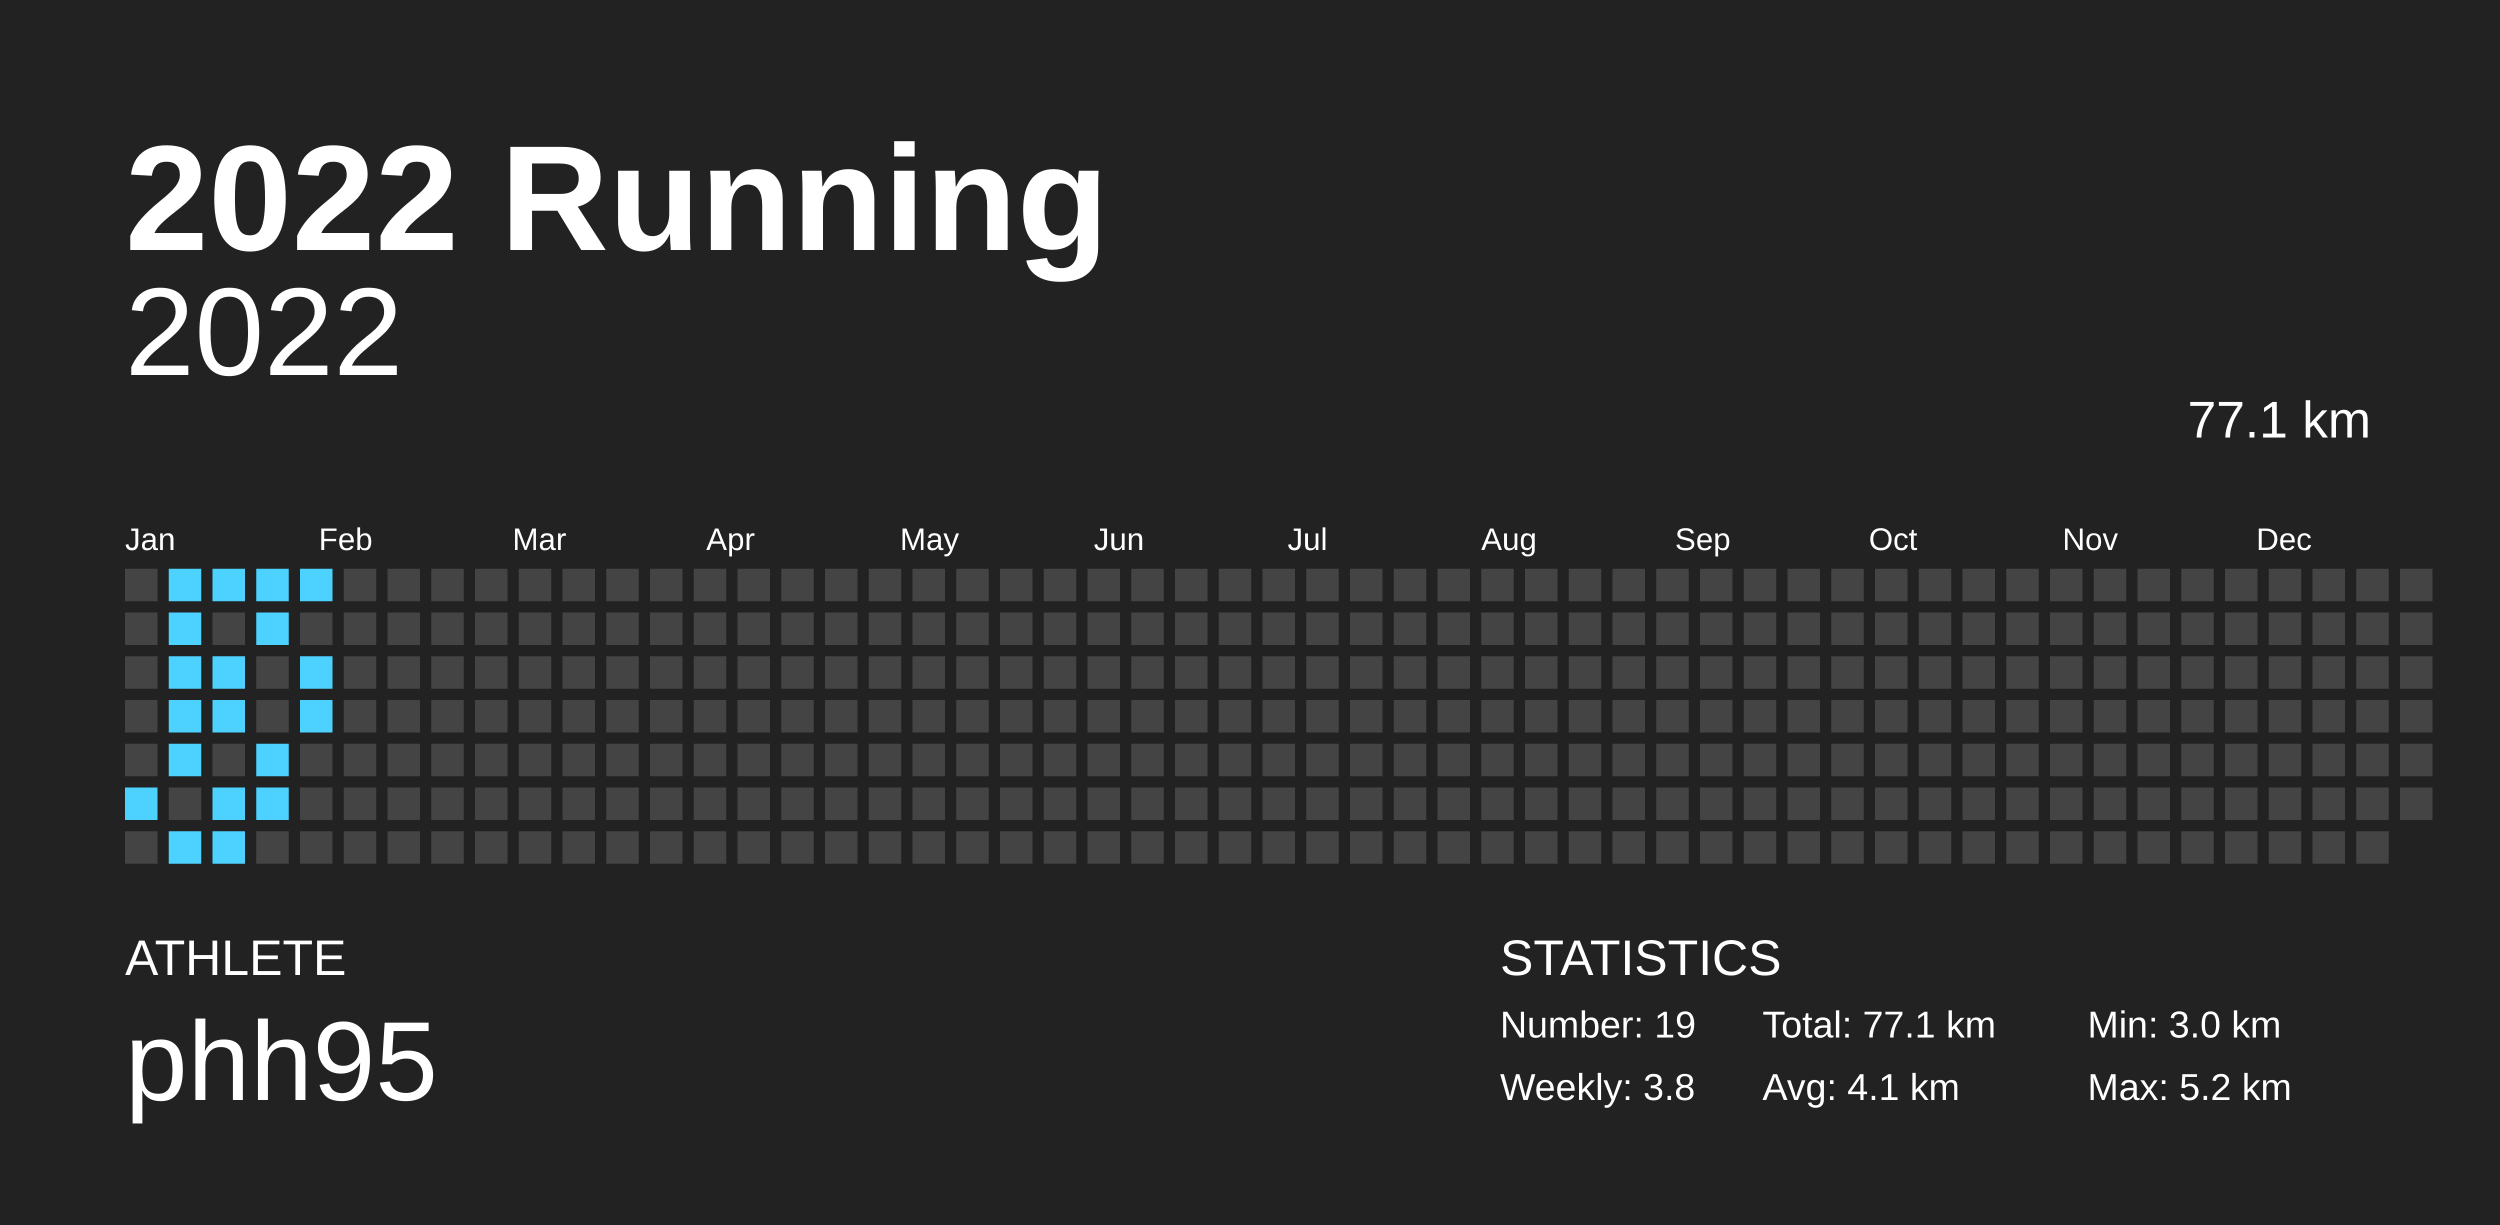
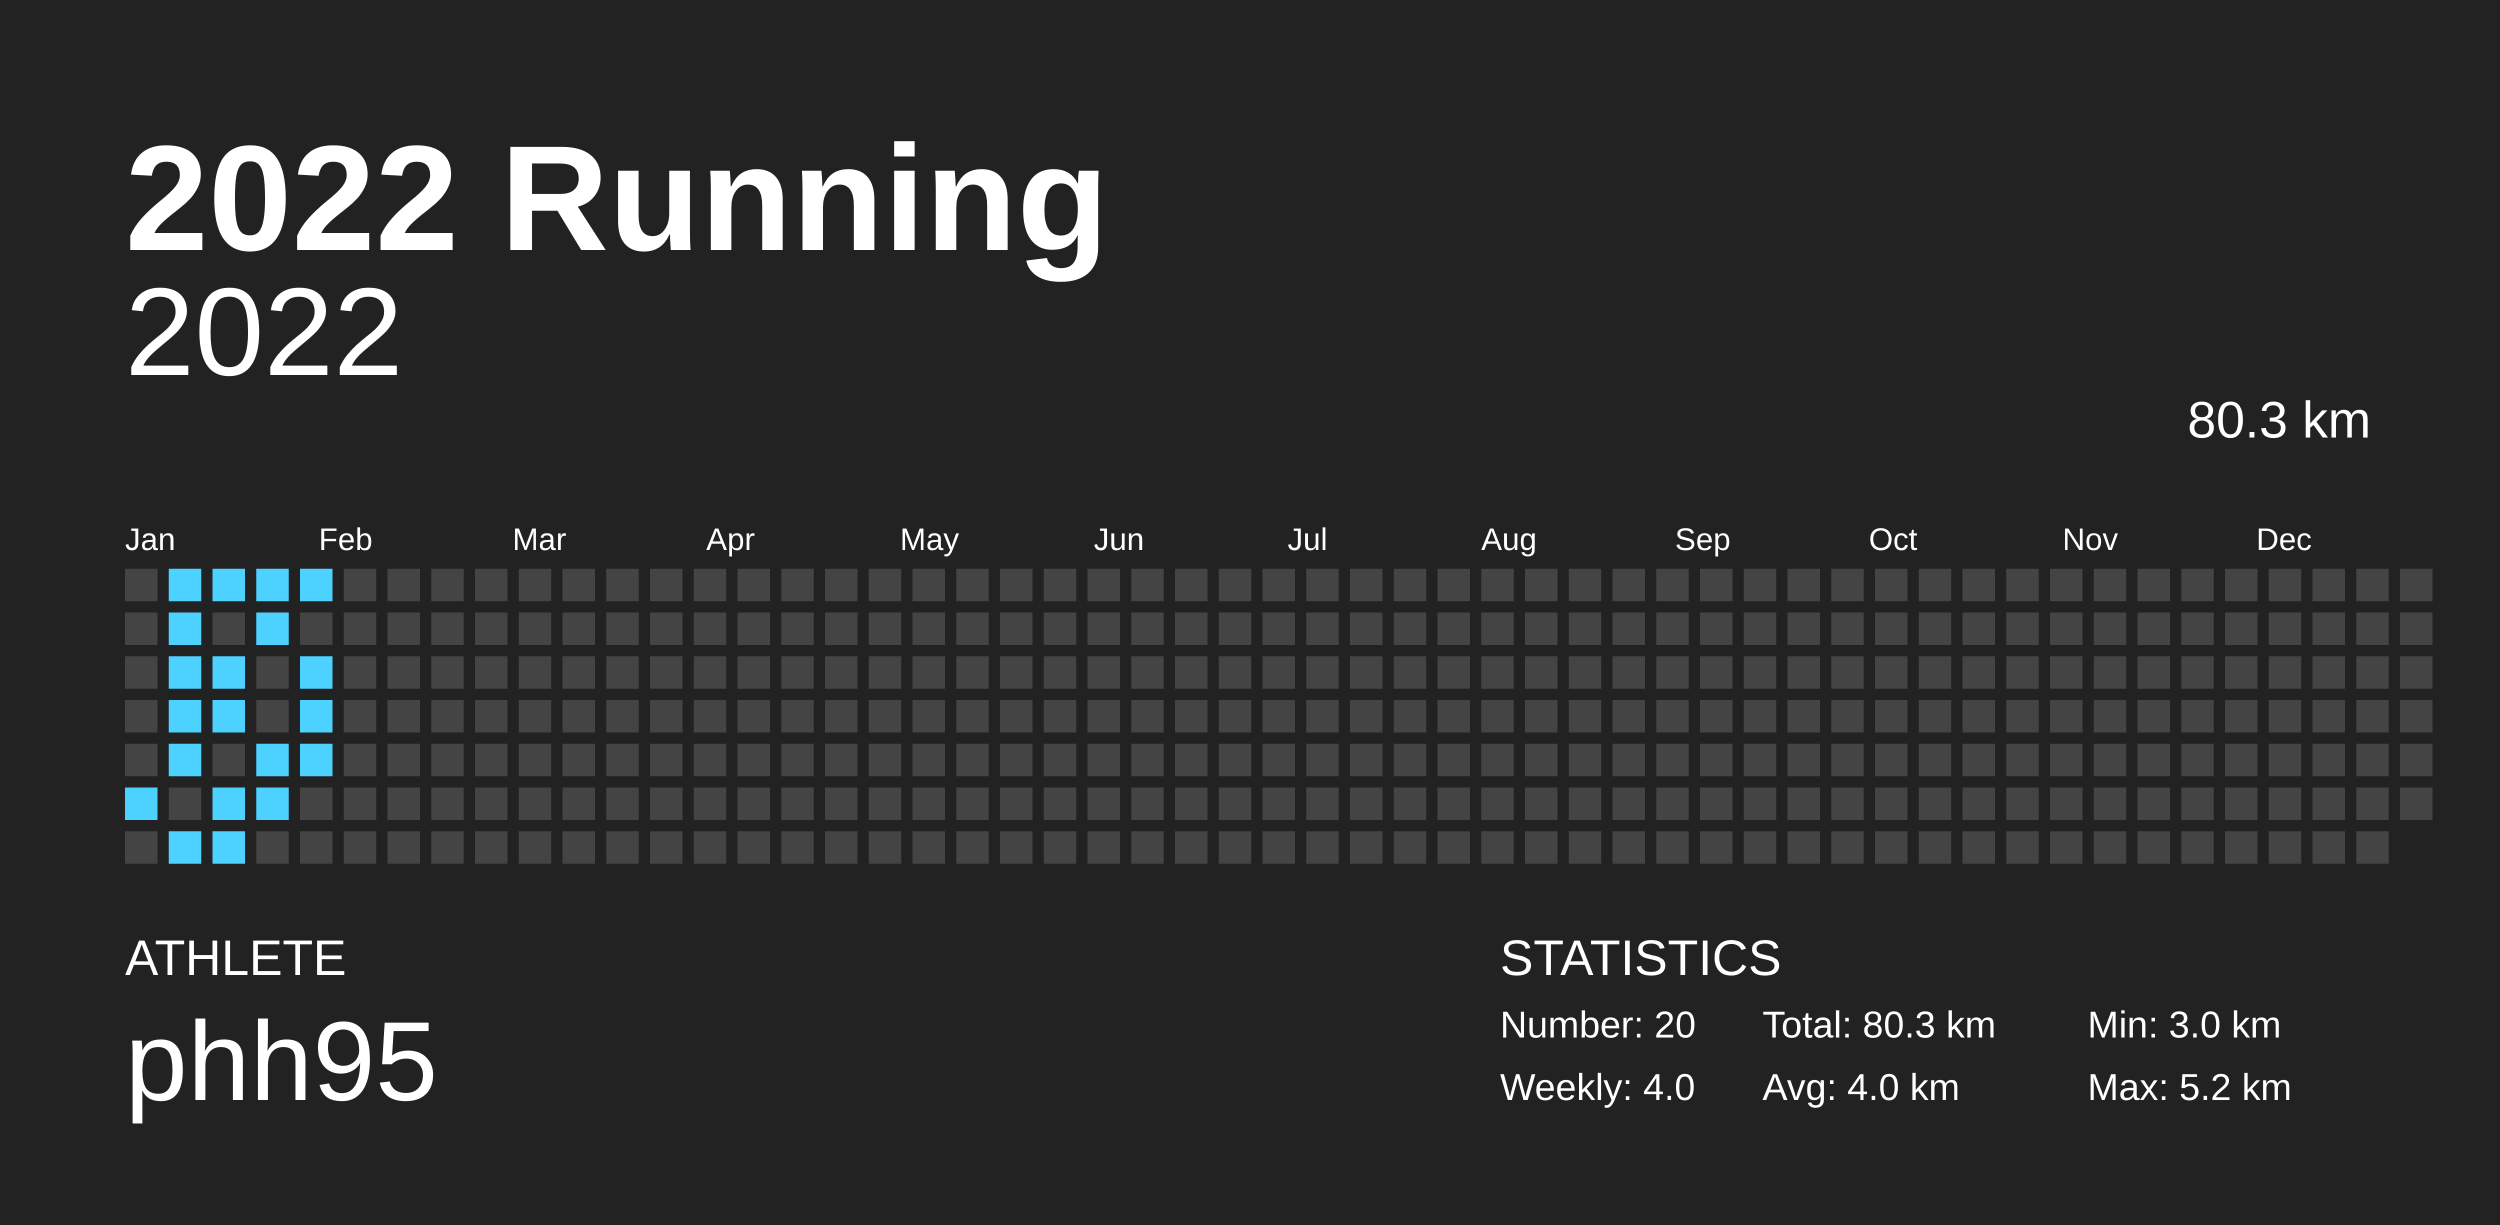
<svg xmlns="http://www.w3.org/2000/svg" baseProfile="full" height="98mm" version="1.1" viewBox="0,0,200,98" width="200mm">
  <defs />
  <rect fill="#222222" height="98" width="200" x="0" y="0" />
  <text fill="#FFFFFF" style="font-size:12px; font-family:Arial; font-weight:bold;" x="10" y="20">2022 Running</text>
  <text fill="#FFFFFF" style="font-size:4px; font-family:Arial" x="10" y="78">ATHLETE</text>
  <text fill="#FFFFFF" style="font-size:9px; font-family:Arial" x="10" y="88">phh95</text>
  <text fill="#FFFFFF" style="font-size:4px; font-family:Arial" x="120" y="78">STATISTICS</text>
-   <text fill="#FFFFFF" style="font-size:3px; font-family:Arial" x="120" y="83">Number: 19</text>
-   <text fill="#FFFFFF" style="font-size:3px; font-family:Arial" x="120" y="88">Weekly: 3.8</text>
-   <text fill="#FFFFFF" style="font-size:3px; font-family:Arial" x="141" y="83">Total: 77.1 km</text>
-   <text fill="#FFFFFF" style="font-size:3px; font-family:Arial" x="141" y="88">Avg: 4.1 km</text>
+   <text fill="#FFFFFF" style="font-size:3px; font-family:Arial" x="120" y="83">Number: 20</text>
+   <text fill="#FFFFFF" style="font-size:3px; font-family:Arial" x="120" y="88">Weekly: 4.0</text>
+   <text fill="#FFFFFF" style="font-size:3px; font-family:Arial" x="141" y="83">Total: 80.3 km</text>
+   <text fill="#FFFFFF" style="font-size:3px; font-family:Arial" x="141" y="88">Avg: 4.0 km</text>
  <text fill="#FFFFFF" style="font-size:3px; font-family:Arial" x="167" y="83">Min: 3.0 km</text>
  <text fill="#FFFFFF" style="font-size:3px; font-family:Arial" x="167" y="88">Max: 5.2 km</text>
  <text alignment-baseline="hanging" fill="#FFFFFF" style="font-size:10.0px; font-family:Arial;" x="10" y="30">2022</text>
-   <text alignment-baseline="hanging" fill="#FFFFFF" style="font-size:4.125px; font-family:Arial;" x="175" y="35">77.1 km</text>
+   <text alignment-baseline="hanging" fill="#FFFFFF" style="font-size:4.125px; font-family:Arial;" x="175" y="35">80.3 km</text>
  <text fill="#FFFFFF" style="font-size:2.5px; font-family:Arial" x="10.0" y="44">Jan</text>
  <text fill="#FFFFFF" style="font-size:2.5px; font-family:Arial" x="25.5" y="44">Feb</text>
  <text fill="#FFFFFF" style="font-size:2.5px; font-family:Arial" x="41.0" y="44">Mar</text>
  <text fill="#FFFFFF" style="font-size:2.5px; font-family:Arial" x="56.5" y="44">Apr</text>
  <text fill="#FFFFFF" style="font-size:2.5px; font-family:Arial" x="72.0" y="44">May</text>
  <text fill="#FFFFFF" style="font-size:2.5px; font-family:Arial" x="87.5" y="44">Jun</text>
  <text fill="#FFFFFF" style="font-size:2.5px; font-family:Arial" x="103.0" y="44">Jul</text>
  <text fill="#FFFFFF" style="font-size:2.5px; font-family:Arial" x="118.5" y="44">Aug</text>
  <text fill="#FFFFFF" style="font-size:2.5px; font-family:Arial" x="134.0" y="44">Sep</text>
  <text fill="#FFFFFF" style="font-size:2.5px; font-family:Arial" x="149.5" y="44">Oct</text>
  <text fill="#FFFFFF" style="font-size:2.5px; font-family:Arial" x="165.0" y="44">Nov</text>
  <text fill="#FFFFFF" style="font-size:2.5px; font-family:Arial" x="180.5" y="44">Dec</text>
  <rect fill="#444444" height="2.6" width="2.6" x="10.0" y="45.5" />
  <rect fill="#444444" height="2.6" width="2.6" x="10.0" y="49.0" />
  <rect fill="#444444" height="2.6" width="2.6" x="10.0" y="52.5" />
  <rect fill="#444444" height="2.6" width="2.6" x="10.0" y="56.0" />
  <rect fill="#444444" height="2.6" width="2.6" x="10.0" y="59.5" />
  <rect fill="#4dd2ff" height="2.6" width="2.6" x="10.0" y="63.0" />
  <rect fill="#444444" height="2.6" width="2.6" x="10.0" y="66.5" />
  <rect fill="#4dd2ff" height="2.6" width="2.6" x="13.5" y="45.5" />
  <rect fill="#4dd2ff" height="2.6" width="2.6" x="13.5" y="49.0" />
  <rect fill="#4dd2ff" height="2.6" width="2.6" x="13.5" y="52.5" />
  <rect fill="#4dd2ff" height="2.6" width="2.6" x="13.5" y="56.0" />
  <rect fill="#4dd2ff" height="2.6" width="2.6" x="13.5" y="59.5" />
  <rect fill="#444444" height="2.6" width="2.6" x="13.5" y="63.0" />
  <rect fill="#4dd2ff" height="2.6" width="2.6" x="13.5" y="66.5" />
  <rect fill="#4dd2ff" height="2.6" width="2.6" x="17.0" y="45.5" />
  <rect fill="#444444" height="2.6" width="2.6" x="17.0" y="49.0" />
  <rect fill="#4dd2ff" height="2.6" width="2.6" x="17.0" y="52.5" />
  <rect fill="#4dd2ff" height="2.6" width="2.6" x="17.0" y="56.0" />
  <rect fill="#444444" height="2.6" width="2.6" x="17.0" y="59.5" />
  <rect fill="#4dd2ff" height="2.6" width="2.6" x="17.0" y="63.0" />
  <rect fill="#4dd2ff" height="2.6" width="2.6" x="17.0" y="66.5" />
  <rect fill="#4dd2ff" height="2.6" width="2.6" x="20.5" y="45.5" />
  <rect fill="#4dd2ff" height="2.6" width="2.6" x="20.5" y="49.0" />
  <rect fill="#444444" height="2.6" width="2.6" x="20.5" y="52.5" />
  <rect fill="#444444" height="2.6" width="2.6" x="20.5" y="56.0" />
  <rect fill="#4dd2ff" height="2.6" width="2.6" x="20.5" y="59.5" />
  <rect fill="#4dd2ff" height="2.6" width="2.6" x="20.5" y="63.0" />
  <rect fill="#444444" height="2.6" width="2.6" x="20.5" y="66.5" />
  <rect fill="#4dd2ff" height="2.6" width="2.6" x="24.0" y="45.5" />
  <rect fill="#444444" height="2.6" width="2.6" x="24.0" y="49.0" />
  <rect fill="#4dd2ff" height="2.6" width="2.6" x="24.0" y="52.5" />
  <rect fill="#4dd2ff" height="2.6" width="2.6" x="24.0" y="56.0" />
-   <rect fill="#444444" height="2.6" width="2.6" x="24.0" y="59.5" />
+   <rect fill="#4dd2ff" height="2.6" width="2.6" x="24.0" y="59.5" />
  <rect fill="#444444" height="2.6" width="2.6" x="24.0" y="63.0" />
  <rect fill="#444444" height="2.6" width="2.6" x="24.0" y="66.5" />
  <rect fill="#444444" height="2.6" width="2.6" x="27.5" y="45.5" />
  <rect fill="#444444" height="2.6" width="2.6" x="27.5" y="49.0" />
  <rect fill="#444444" height="2.6" width="2.6" x="27.5" y="52.5" />
  <rect fill="#444444" height="2.6" width="2.6" x="27.5" y="56.0" />
  <rect fill="#444444" height="2.6" width="2.6" x="27.5" y="59.5" />
  <rect fill="#444444" height="2.6" width="2.6" x="27.5" y="63.0" />
  <rect fill="#444444" height="2.6" width="2.6" x="27.5" y="66.5" />
  <rect fill="#444444" height="2.6" width="2.6" x="31.0" y="45.5" />
  <rect fill="#444444" height="2.6" width="2.6" x="31.0" y="49.0" />
  <rect fill="#444444" height="2.6" width="2.6" x="31.0" y="52.5" />
  <rect fill="#444444" height="2.6" width="2.6" x="31.0" y="56.0" />
  <rect fill="#444444" height="2.6" width="2.6" x="31.0" y="59.5" />
  <rect fill="#444444" height="2.6" width="2.6" x="31.0" y="63.0" />
  <rect fill="#444444" height="2.6" width="2.6" x="31.0" y="66.5" />
  <rect fill="#444444" height="2.6" width="2.6" x="34.5" y="45.5" />
  <rect fill="#444444" height="2.6" width="2.6" x="34.5" y="49.0" />
  <rect fill="#444444" height="2.6" width="2.6" x="34.5" y="52.5" />
  <rect fill="#444444" height="2.6" width="2.6" x="34.5" y="56.0" />
  <rect fill="#444444" height="2.6" width="2.6" x="34.5" y="59.5" />
  <rect fill="#444444" height="2.6" width="2.6" x="34.5" y="63.0" />
  <rect fill="#444444" height="2.6" width="2.6" x="34.5" y="66.5" />
  <rect fill="#444444" height="2.6" width="2.6" x="38.0" y="45.5" />
  <rect fill="#444444" height="2.6" width="2.6" x="38.0" y="49.0" />
  <rect fill="#444444" height="2.6" width="2.6" x="38.0" y="52.5" />
  <rect fill="#444444" height="2.6" width="2.6" x="38.0" y="56.0" />
  <rect fill="#444444" height="2.6" width="2.6" x="38.0" y="59.5" />
  <rect fill="#444444" height="2.6" width="2.6" x="38.0" y="63.0" />
  <rect fill="#444444" height="2.6" width="2.6" x="38.0" y="66.5" />
  <rect fill="#444444" height="2.6" width="2.6" x="41.5" y="45.5" />
  <rect fill="#444444" height="2.6" width="2.6" x="41.5" y="49.0" />
  <rect fill="#444444" height="2.6" width="2.6" x="41.5" y="52.5" />
  <rect fill="#444444" height="2.6" width="2.6" x="41.5" y="56.0" />
  <rect fill="#444444" height="2.6" width="2.6" x="41.5" y="59.5" />
  <rect fill="#444444" height="2.6" width="2.6" x="41.5" y="63.0" />
  <rect fill="#444444" height="2.6" width="2.6" x="41.5" y="66.5" />
  <rect fill="#444444" height="2.6" width="2.6" x="45.0" y="45.5" />
  <rect fill="#444444" height="2.6" width="2.6" x="45.0" y="49.0" />
  <rect fill="#444444" height="2.6" width="2.6" x="45.0" y="52.5" />
  <rect fill="#444444" height="2.6" width="2.6" x="45.0" y="56.0" />
  <rect fill="#444444" height="2.6" width="2.6" x="45.0" y="59.5" />
  <rect fill="#444444" height="2.6" width="2.6" x="45.0" y="63.0" />
  <rect fill="#444444" height="2.6" width="2.6" x="45.0" y="66.5" />
  <rect fill="#444444" height="2.6" width="2.6" x="48.5" y="45.5" />
  <rect fill="#444444" height="2.6" width="2.6" x="48.5" y="49.0" />
  <rect fill="#444444" height="2.6" width="2.6" x="48.5" y="52.5" />
  <rect fill="#444444" height="2.6" width="2.6" x="48.5" y="56.0" />
  <rect fill="#444444" height="2.6" width="2.6" x="48.5" y="59.5" />
  <rect fill="#444444" height="2.6" width="2.6" x="48.5" y="63.0" />
  <rect fill="#444444" height="2.6" width="2.6" x="48.5" y="66.5" />
  <rect fill="#444444" height="2.6" width="2.6" x="52.0" y="45.5" />
  <rect fill="#444444" height="2.6" width="2.6" x="52.0" y="49.0" />
  <rect fill="#444444" height="2.6" width="2.6" x="52.0" y="52.5" />
  <rect fill="#444444" height="2.6" width="2.6" x="52.0" y="56.0" />
  <rect fill="#444444" height="2.6" width="2.6" x="52.0" y="59.5" />
  <rect fill="#444444" height="2.6" width="2.6" x="52.0" y="63.0" />
  <rect fill="#444444" height="2.6" width="2.6" x="52.0" y="66.5" />
  <rect fill="#444444" height="2.6" width="2.6" x="55.5" y="45.5" />
  <rect fill="#444444" height="2.6" width="2.6" x="55.5" y="49.0" />
  <rect fill="#444444" height="2.6" width="2.6" x="55.5" y="52.5" />
  <rect fill="#444444" height="2.6" width="2.6" x="55.5" y="56.0" />
  <rect fill="#444444" height="2.6" width="2.6" x="55.5" y="59.5" />
  <rect fill="#444444" height="2.6" width="2.6" x="55.5" y="63.0" />
  <rect fill="#444444" height="2.6" width="2.6" x="55.5" y="66.5" />
  <rect fill="#444444" height="2.6" width="2.6" x="59.0" y="45.5" />
  <rect fill="#444444" height="2.6" width="2.6" x="59.0" y="49.0" />
  <rect fill="#444444" height="2.6" width="2.6" x="59.0" y="52.5" />
  <rect fill="#444444" height="2.6" width="2.6" x="59.0" y="56.0" />
  <rect fill="#444444" height="2.6" width="2.6" x="59.0" y="59.5" />
  <rect fill="#444444" height="2.6" width="2.6" x="59.0" y="63.0" />
  <rect fill="#444444" height="2.6" width="2.6" x="59.0" y="66.5" />
  <rect fill="#444444" height="2.6" width="2.6" x="62.5" y="45.5" />
  <rect fill="#444444" height="2.6" width="2.6" x="62.5" y="49.0" />
  <rect fill="#444444" height="2.6" width="2.6" x="62.5" y="52.5" />
  <rect fill="#444444" height="2.6" width="2.6" x="62.5" y="56.0" />
  <rect fill="#444444" height="2.6" width="2.6" x="62.5" y="59.5" />
  <rect fill="#444444" height="2.6" width="2.6" x="62.5" y="63.0" />
  <rect fill="#444444" height="2.6" width="2.6" x="62.5" y="66.5" />
  <rect fill="#444444" height="2.6" width="2.6" x="66.0" y="45.5" />
  <rect fill="#444444" height="2.6" width="2.6" x="66.0" y="49.0" />
  <rect fill="#444444" height="2.6" width="2.6" x="66.0" y="52.5" />
  <rect fill="#444444" height="2.6" width="2.6" x="66.0" y="56.0" />
  <rect fill="#444444" height="2.6" width="2.6" x="66.0" y="59.5" />
  <rect fill="#444444" height="2.6" width="2.6" x="66.0" y="63.0" />
  <rect fill="#444444" height="2.6" width="2.6" x="66.0" y="66.5" />
  <rect fill="#444444" height="2.6" width="2.6" x="69.5" y="45.5" />
  <rect fill="#444444" height="2.6" width="2.6" x="69.5" y="49.0" />
  <rect fill="#444444" height="2.6" width="2.6" x="69.5" y="52.5" />
  <rect fill="#444444" height="2.6" width="2.6" x="69.5" y="56.0" />
  <rect fill="#444444" height="2.6" width="2.6" x="69.5" y="59.5" />
  <rect fill="#444444" height="2.6" width="2.6" x="69.5" y="63.0" />
  <rect fill="#444444" height="2.6" width="2.6" x="69.5" y="66.5" />
  <rect fill="#444444" height="2.6" width="2.6" x="73.0" y="45.5" />
  <rect fill="#444444" height="2.6" width="2.6" x="73.0" y="49.0" />
  <rect fill="#444444" height="2.6" width="2.6" x="73.0" y="52.5" />
  <rect fill="#444444" height="2.6" width="2.6" x="73.0" y="56.0" />
  <rect fill="#444444" height="2.6" width="2.6" x="73.0" y="59.5" />
  <rect fill="#444444" height="2.6" width="2.6" x="73.0" y="63.0" />
  <rect fill="#444444" height="2.6" width="2.6" x="73.0" y="66.5" />
  <rect fill="#444444" height="2.6" width="2.6" x="76.5" y="45.5" />
  <rect fill="#444444" height="2.6" width="2.6" x="76.5" y="49.0" />
  <rect fill="#444444" height="2.6" width="2.6" x="76.5" y="52.5" />
  <rect fill="#444444" height="2.6" width="2.6" x="76.5" y="56.0" />
  <rect fill="#444444" height="2.6" width="2.6" x="76.5" y="59.5" />
  <rect fill="#444444" height="2.6" width="2.6" x="76.5" y="63.0" />
  <rect fill="#444444" height="2.6" width="2.6" x="76.5" y="66.5" />
  <rect fill="#444444" height="2.6" width="2.6" x="80.0" y="45.5" />
  <rect fill="#444444" height="2.6" width="2.6" x="80.0" y="49.0" />
  <rect fill="#444444" height="2.6" width="2.6" x="80.0" y="52.5" />
  <rect fill="#444444" height="2.6" width="2.6" x="80.0" y="56.0" />
  <rect fill="#444444" height="2.6" width="2.6" x="80.0" y="59.5" />
  <rect fill="#444444" height="2.6" width="2.6" x="80.0" y="63.0" />
  <rect fill="#444444" height="2.6" width="2.6" x="80.0" y="66.5" />
  <rect fill="#444444" height="2.6" width="2.6" x="83.5" y="45.5" />
  <rect fill="#444444" height="2.6" width="2.6" x="83.5" y="49.0" />
  <rect fill="#444444" height="2.6" width="2.6" x="83.5" y="52.5" />
  <rect fill="#444444" height="2.6" width="2.6" x="83.5" y="56.0" />
  <rect fill="#444444" height="2.6" width="2.6" x="83.5" y="59.5" />
  <rect fill="#444444" height="2.6" width="2.6" x="83.5" y="63.0" />
  <rect fill="#444444" height="2.6" width="2.6" x="83.5" y="66.5" />
  <rect fill="#444444" height="2.6" width="2.6" x="87.0" y="45.5" />
  <rect fill="#444444" height="2.6" width="2.6" x="87.0" y="49.0" />
  <rect fill="#444444" height="2.6" width="2.6" x="87.0" y="52.5" />
  <rect fill="#444444" height="2.6" width="2.6" x="87.0" y="56.0" />
  <rect fill="#444444" height="2.6" width="2.6" x="87.0" y="59.5" />
  <rect fill="#444444" height="2.6" width="2.6" x="87.0" y="63.0" />
  <rect fill="#444444" height="2.6" width="2.6" x="87.0" y="66.5" />
  <rect fill="#444444" height="2.6" width="2.6" x="90.5" y="45.5" />
  <rect fill="#444444" height="2.6" width="2.6" x="90.5" y="49.0" />
  <rect fill="#444444" height="2.6" width="2.6" x="90.5" y="52.5" />
  <rect fill="#444444" height="2.6" width="2.6" x="90.5" y="56.0" />
  <rect fill="#444444" height="2.6" width="2.6" x="90.5" y="59.5" />
  <rect fill="#444444" height="2.6" width="2.6" x="90.5" y="63.0" />
  <rect fill="#444444" height="2.6" width="2.6" x="90.5" y="66.5" />
  <rect fill="#444444" height="2.6" width="2.6" x="94.0" y="45.5" />
  <rect fill="#444444" height="2.6" width="2.6" x="94.0" y="49.0" />
  <rect fill="#444444" height="2.6" width="2.6" x="94.0" y="52.5" />
  <rect fill="#444444" height="2.6" width="2.6" x="94.0" y="56.0" />
  <rect fill="#444444" height="2.6" width="2.6" x="94.0" y="59.5" />
  <rect fill="#444444" height="2.6" width="2.6" x="94.0" y="63.0" />
  <rect fill="#444444" height="2.6" width="2.6" x="94.0" y="66.5" />
  <rect fill="#444444" height="2.6" width="2.6" x="97.5" y="45.5" />
  <rect fill="#444444" height="2.6" width="2.6" x="97.5" y="49.0" />
  <rect fill="#444444" height="2.6" width="2.6" x="97.5" y="52.5" />
  <rect fill="#444444" height="2.6" width="2.6" x="97.5" y="56.0" />
  <rect fill="#444444" height="2.6" width="2.6" x="97.5" y="59.5" />
  <rect fill="#444444" height="2.6" width="2.6" x="97.5" y="63.0" />
  <rect fill="#444444" height="2.6" width="2.6" x="97.5" y="66.5" />
  <rect fill="#444444" height="2.6" width="2.6" x="101.0" y="45.5" />
  <rect fill="#444444" height="2.6" width="2.6" x="101.0" y="49.0" />
  <rect fill="#444444" height="2.6" width="2.6" x="101.0" y="52.5" />
  <rect fill="#444444" height="2.6" width="2.6" x="101.0" y="56.0" />
  <rect fill="#444444" height="2.6" width="2.6" x="101.0" y="59.5" />
  <rect fill="#444444" height="2.6" width="2.6" x="101.0" y="63.0" />
  <rect fill="#444444" height="2.6" width="2.6" x="101.0" y="66.5" />
  <rect fill="#444444" height="2.6" width="2.6" x="104.5" y="45.5" />
  <rect fill="#444444" height="2.6" width="2.6" x="104.5" y="49.0" />
  <rect fill="#444444" height="2.6" width="2.6" x="104.5" y="52.5" />
  <rect fill="#444444" height="2.6" width="2.6" x="104.5" y="56.0" />
  <rect fill="#444444" height="2.6" width="2.6" x="104.5" y="59.5" />
  <rect fill="#444444" height="2.6" width="2.6" x="104.5" y="63.0" />
  <rect fill="#444444" height="2.6" width="2.6" x="104.5" y="66.5" />
  <rect fill="#444444" height="2.6" width="2.6" x="108.0" y="45.5" />
  <rect fill="#444444" height="2.6" width="2.6" x="108.0" y="49.0" />
  <rect fill="#444444" height="2.6" width="2.6" x="108.0" y="52.5" />
  <rect fill="#444444" height="2.6" width="2.6" x="108.0" y="56.0" />
  <rect fill="#444444" height="2.6" width="2.6" x="108.0" y="59.5" />
  <rect fill="#444444" height="2.6" width="2.6" x="108.0" y="63.0" />
  <rect fill="#444444" height="2.6" width="2.6" x="108.0" y="66.5" />
  <rect fill="#444444" height="2.6" width="2.6" x="111.5" y="45.5" />
  <rect fill="#444444" height="2.6" width="2.6" x="111.5" y="49.0" />
  <rect fill="#444444" height="2.6" width="2.6" x="111.5" y="52.5" />
  <rect fill="#444444" height="2.6" width="2.6" x="111.5" y="56.0" />
  <rect fill="#444444" height="2.6" width="2.6" x="111.5" y="59.5" />
  <rect fill="#444444" height="2.6" width="2.6" x="111.5" y="63.0" />
  <rect fill="#444444" height="2.6" width="2.6" x="111.5" y="66.5" />
  <rect fill="#444444" height="2.6" width="2.6" x="115.0" y="45.5" />
  <rect fill="#444444" height="2.6" width="2.6" x="115.0" y="49.0" />
  <rect fill="#444444" height="2.6" width="2.6" x="115.0" y="52.5" />
  <rect fill="#444444" height="2.6" width="2.6" x="115.0" y="56.0" />
  <rect fill="#444444" height="2.6" width="2.6" x="115.0" y="59.5" />
  <rect fill="#444444" height="2.6" width="2.6" x="115.0" y="63.0" />
  <rect fill="#444444" height="2.6" width="2.6" x="115.0" y="66.5" />
  <rect fill="#444444" height="2.6" width="2.6" x="118.5" y="45.5" />
  <rect fill="#444444" height="2.6" width="2.6" x="118.5" y="49.0" />
  <rect fill="#444444" height="2.6" width="2.6" x="118.5" y="52.5" />
  <rect fill="#444444" height="2.6" width="2.6" x="118.5" y="56.0" />
  <rect fill="#444444" height="2.6" width="2.6" x="118.5" y="59.5" />
  <rect fill="#444444" height="2.6" width="2.6" x="118.5" y="63.0" />
  <rect fill="#444444" height="2.6" width="2.6" x="118.5" y="66.5" />
  <rect fill="#444444" height="2.6" width="2.6" x="122.0" y="45.5" />
  <rect fill="#444444" height="2.6" width="2.6" x="122.0" y="49.0" />
  <rect fill="#444444" height="2.6" width="2.6" x="122.0" y="52.5" />
  <rect fill="#444444" height="2.6" width="2.6" x="122.0" y="56.0" />
  <rect fill="#444444" height="2.6" width="2.6" x="122.0" y="59.5" />
  <rect fill="#444444" height="2.6" width="2.6" x="122.0" y="63.0" />
  <rect fill="#444444" height="2.6" width="2.6" x="122.0" y="66.5" />
  <rect fill="#444444" height="2.6" width="2.6" x="125.5" y="45.5" />
  <rect fill="#444444" height="2.6" width="2.6" x="125.5" y="49.0" />
  <rect fill="#444444" height="2.6" width="2.6" x="125.5" y="52.5" />
  <rect fill="#444444" height="2.6" width="2.6" x="125.5" y="56.0" />
  <rect fill="#444444" height="2.6" width="2.6" x="125.5" y="59.5" />
  <rect fill="#444444" height="2.6" width="2.6" x="125.5" y="63.0" />
  <rect fill="#444444" height="2.6" width="2.6" x="125.5" y="66.5" />
  <rect fill="#444444" height="2.6" width="2.6" x="129.0" y="45.5" />
  <rect fill="#444444" height="2.6" width="2.6" x="129.0" y="49.0" />
  <rect fill="#444444" height="2.6" width="2.6" x="129.0" y="52.5" />
  <rect fill="#444444" height="2.6" width="2.6" x="129.0" y="56.0" />
  <rect fill="#444444" height="2.6" width="2.6" x="129.0" y="59.5" />
  <rect fill="#444444" height="2.6" width="2.6" x="129.0" y="63.0" />
  <rect fill="#444444" height="2.6" width="2.6" x="129.0" y="66.5" />
  <rect fill="#444444" height="2.6" width="2.6" x="132.5" y="45.5" />
  <rect fill="#444444" height="2.6" width="2.6" x="132.5" y="49.0" />
  <rect fill="#444444" height="2.6" width="2.6" x="132.5" y="52.5" />
  <rect fill="#444444" height="2.6" width="2.6" x="132.5" y="56.0" />
  <rect fill="#444444" height="2.6" width="2.6" x="132.5" y="59.5" />
  <rect fill="#444444" height="2.6" width="2.6" x="132.5" y="63.0" />
  <rect fill="#444444" height="2.6" width="2.6" x="132.5" y="66.5" />
  <rect fill="#444444" height="2.6" width="2.6" x="136.0" y="45.5" />
  <rect fill="#444444" height="2.6" width="2.6" x="136.0" y="49.0" />
  <rect fill="#444444" height="2.6" width="2.6" x="136.0" y="52.5" />
  <rect fill="#444444" height="2.6" width="2.6" x="136.0" y="56.0" />
  <rect fill="#444444" height="2.6" width="2.6" x="136.0" y="59.5" />
  <rect fill="#444444" height="2.6" width="2.6" x="136.0" y="63.0" />
  <rect fill="#444444" height="2.6" width="2.6" x="136.0" y="66.5" />
  <rect fill="#444444" height="2.6" width="2.6" x="139.5" y="45.5" />
  <rect fill="#444444" height="2.6" width="2.6" x="139.5" y="49.0" />
  <rect fill="#444444" height="2.6" width="2.6" x="139.5" y="52.5" />
  <rect fill="#444444" height="2.6" width="2.6" x="139.5" y="56.0" />
  <rect fill="#444444" height="2.6" width="2.6" x="139.5" y="59.5" />
  <rect fill="#444444" height="2.6" width="2.6" x="139.5" y="63.0" />
  <rect fill="#444444" height="2.6" width="2.6" x="139.5" y="66.5" />
  <rect fill="#444444" height="2.6" width="2.6" x="143.0" y="45.5" />
  <rect fill="#444444" height="2.6" width="2.6" x="143.0" y="49.0" />
  <rect fill="#444444" height="2.6" width="2.6" x="143.0" y="52.5" />
  <rect fill="#444444" height="2.6" width="2.6" x="143.0" y="56.0" />
  <rect fill="#444444" height="2.6" width="2.6" x="143.0" y="59.5" />
  <rect fill="#444444" height="2.6" width="2.6" x="143.0" y="63.0" />
  <rect fill="#444444" height="2.6" width="2.6" x="143.0" y="66.5" />
  <rect fill="#444444" height="2.6" width="2.6" x="146.5" y="45.5" />
  <rect fill="#444444" height="2.6" width="2.6" x="146.5" y="49.0" />
  <rect fill="#444444" height="2.6" width="2.6" x="146.5" y="52.5" />
  <rect fill="#444444" height="2.6" width="2.6" x="146.5" y="56.0" />
  <rect fill="#444444" height="2.6" width="2.6" x="146.5" y="59.5" />
  <rect fill="#444444" height="2.6" width="2.6" x="146.5" y="63.0" />
  <rect fill="#444444" height="2.6" width="2.6" x="146.5" y="66.5" />
  <rect fill="#444444" height="2.6" width="2.6" x="150.0" y="45.5" />
  <rect fill="#444444" height="2.6" width="2.6" x="150.0" y="49.0" />
  <rect fill="#444444" height="2.6" width="2.6" x="150.0" y="52.5" />
  <rect fill="#444444" height="2.6" width="2.6" x="150.0" y="56.0" />
  <rect fill="#444444" height="2.6" width="2.6" x="150.0" y="59.5" />
  <rect fill="#444444" height="2.6" width="2.6" x="150.0" y="63.0" />
  <rect fill="#444444" height="2.6" width="2.6" x="150.0" y="66.5" />
  <rect fill="#444444" height="2.6" width="2.6" x="153.5" y="45.5" />
  <rect fill="#444444" height="2.6" width="2.6" x="153.5" y="49.0" />
  <rect fill="#444444" height="2.6" width="2.6" x="153.5" y="52.5" />
  <rect fill="#444444" height="2.6" width="2.6" x="153.5" y="56.0" />
  <rect fill="#444444" height="2.6" width="2.6" x="153.5" y="59.5" />
  <rect fill="#444444" height="2.6" width="2.6" x="153.5" y="63.0" />
  <rect fill="#444444" height="2.6" width="2.6" x="153.5" y="66.5" />
  <rect fill="#444444" height="2.6" width="2.6" x="157.0" y="45.5" />
  <rect fill="#444444" height="2.6" width="2.6" x="157.0" y="49.0" />
  <rect fill="#444444" height="2.6" width="2.6" x="157.0" y="52.5" />
  <rect fill="#444444" height="2.6" width="2.6" x="157.0" y="56.0" />
  <rect fill="#444444" height="2.6" width="2.6" x="157.0" y="59.5" />
  <rect fill="#444444" height="2.6" width="2.6" x="157.0" y="63.0" />
  <rect fill="#444444" height="2.6" width="2.6" x="157.0" y="66.5" />
  <rect fill="#444444" height="2.6" width="2.6" x="160.5" y="45.5" />
  <rect fill="#444444" height="2.6" width="2.6" x="160.5" y="49.0" />
  <rect fill="#444444" height="2.6" width="2.6" x="160.5" y="52.5" />
  <rect fill="#444444" height="2.6" width="2.6" x="160.5" y="56.0" />
  <rect fill="#444444" height="2.6" width="2.6" x="160.5" y="59.5" />
  <rect fill="#444444" height="2.6" width="2.6" x="160.5" y="63.0" />
  <rect fill="#444444" height="2.6" width="2.6" x="160.5" y="66.5" />
  <rect fill="#444444" height="2.6" width="2.6" x="164.0" y="45.5" />
  <rect fill="#444444" height="2.6" width="2.6" x="164.0" y="49.0" />
  <rect fill="#444444" height="2.6" width="2.6" x="164.0" y="52.5" />
  <rect fill="#444444" height="2.6" width="2.6" x="164.0" y="56.0" />
  <rect fill="#444444" height="2.6" width="2.6" x="164.0" y="59.5" />
  <rect fill="#444444" height="2.6" width="2.6" x="164.0" y="63.0" />
  <rect fill="#444444" height="2.6" width="2.6" x="164.0" y="66.5" />
  <rect fill="#444444" height="2.6" width="2.6" x="167.5" y="45.5" />
  <rect fill="#444444" height="2.6" width="2.6" x="167.5" y="49.0" />
  <rect fill="#444444" height="2.6" width="2.6" x="167.5" y="52.5" />
  <rect fill="#444444" height="2.6" width="2.6" x="167.5" y="56.0" />
  <rect fill="#444444" height="2.6" width="2.6" x="167.5" y="59.5" />
  <rect fill="#444444" height="2.6" width="2.6" x="167.5" y="63.0" />
  <rect fill="#444444" height="2.6" width="2.6" x="167.5" y="66.5" />
  <rect fill="#444444" height="2.6" width="2.6" x="171.0" y="45.5" />
  <rect fill="#444444" height="2.6" width="2.6" x="171.0" y="49.0" />
  <rect fill="#444444" height="2.6" width="2.6" x="171.0" y="52.5" />
  <rect fill="#444444" height="2.6" width="2.6" x="171.0" y="56.0" />
  <rect fill="#444444" height="2.6" width="2.6" x="171.0" y="59.5" />
  <rect fill="#444444" height="2.6" width="2.6" x="171.0" y="63.0" />
  <rect fill="#444444" height="2.6" width="2.6" x="171.0" y="66.5" />
  <rect fill="#444444" height="2.6" width="2.6" x="174.5" y="45.5" />
  <rect fill="#444444" height="2.6" width="2.6" x="174.5" y="49.0" />
  <rect fill="#444444" height="2.6" width="2.6" x="174.5" y="52.5" />
  <rect fill="#444444" height="2.6" width="2.6" x="174.5" y="56.0" />
  <rect fill="#444444" height="2.6" width="2.6" x="174.5" y="59.5" />
  <rect fill="#444444" height="2.6" width="2.6" x="174.5" y="63.0" />
  <rect fill="#444444" height="2.6" width="2.6" x="174.5" y="66.5" />
  <rect fill="#444444" height="2.6" width="2.6" x="178.0" y="45.5" />
  <rect fill="#444444" height="2.6" width="2.6" x="178.0" y="49.0" />
  <rect fill="#444444" height="2.6" width="2.6" x="178.0" y="52.5" />
  <rect fill="#444444" height="2.6" width="2.6" x="178.0" y="56.0" />
  <rect fill="#444444" height="2.6" width="2.6" x="178.0" y="59.5" />
  <rect fill="#444444" height="2.6" width="2.6" x="178.0" y="63.0" />
  <rect fill="#444444" height="2.6" width="2.6" x="178.0" y="66.5" />
  <rect fill="#444444" height="2.6" width="2.6" x="181.5" y="45.5" />
  <rect fill="#444444" height="2.6" width="2.6" x="181.5" y="49.0" />
  <rect fill="#444444" height="2.6" width="2.6" x="181.5" y="52.5" />
  <rect fill="#444444" height="2.6" width="2.6" x="181.5" y="56.0" />
  <rect fill="#444444" height="2.6" width="2.6" x="181.5" y="59.5" />
  <rect fill="#444444" height="2.6" width="2.6" x="181.5" y="63.0" />
  <rect fill="#444444" height="2.6" width="2.6" x="181.5" y="66.5" />
  <rect fill="#444444" height="2.6" width="2.6" x="185.0" y="45.5" />
  <rect fill="#444444" height="2.6" width="2.6" x="185.0" y="49.0" />
  <rect fill="#444444" height="2.6" width="2.6" x="185.0" y="52.5" />
  <rect fill="#444444" height="2.6" width="2.6" x="185.0" y="56.0" />
  <rect fill="#444444" height="2.6" width="2.6" x="185.0" y="59.5" />
  <rect fill="#444444" height="2.6" width="2.6" x="185.0" y="63.0" />
  <rect fill="#444444" height="2.6" width="2.6" x="185.0" y="66.5" />
  <rect fill="#444444" height="2.6" width="2.6" x="188.5" y="45.5" />
  <rect fill="#444444" height="2.6" width="2.6" x="188.5" y="49.0" />
  <rect fill="#444444" height="2.6" width="2.6" x="188.5" y="52.5" />
  <rect fill="#444444" height="2.6" width="2.6" x="188.5" y="56.0" />
  <rect fill="#444444" height="2.6" width="2.6" x="188.5" y="59.5" />
  <rect fill="#444444" height="2.6" width="2.6" x="188.5" y="63.0" />
  <rect fill="#444444" height="2.6" width="2.6" x="188.5" y="66.5" />
  <rect fill="#444444" height="2.6" width="2.6" x="192.0" y="45.5" />
  <rect fill="#444444" height="2.6" width="2.6" x="192.0" y="49.0" />
  <rect fill="#444444" height="2.6" width="2.6" x="192.0" y="52.5" />
  <rect fill="#444444" height="2.6" width="2.6" x="192.0" y="56.0" />
  <rect fill="#444444" height="2.6" width="2.6" x="192.0" y="59.5" />
  <rect fill="#444444" height="2.6" width="2.6" x="192.0" y="63.0" />
</svg>
